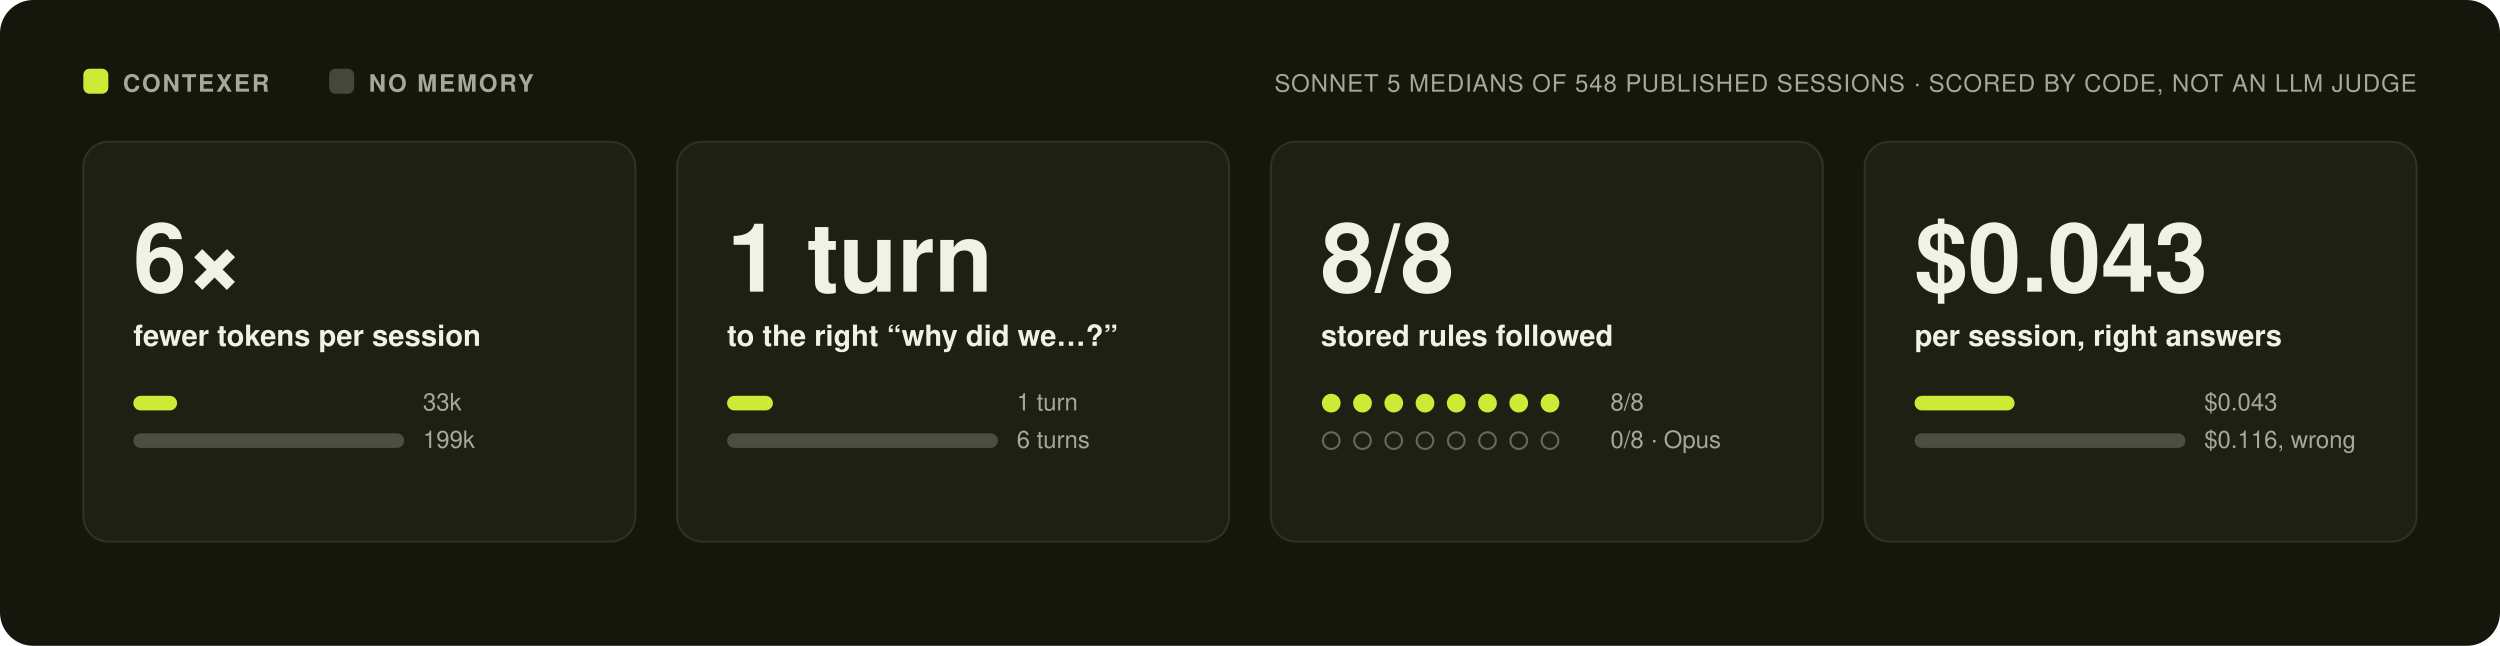
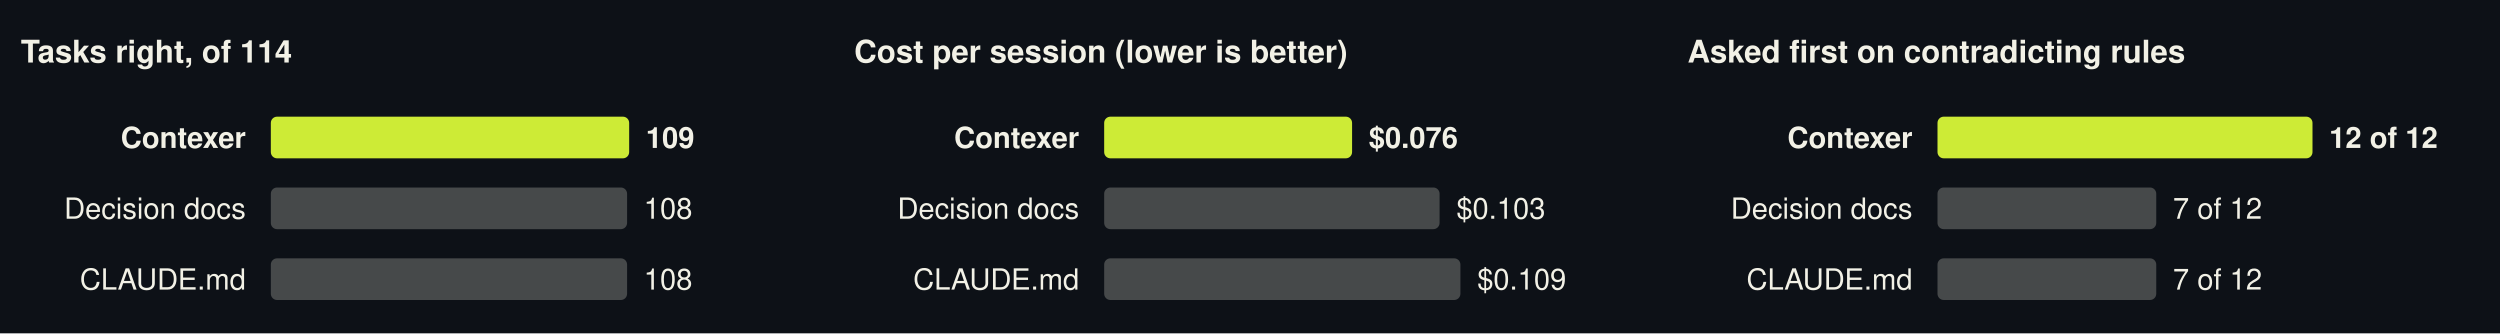
- <svg xmlns="http://www.w3.org/2000/svg" width="1200" height="310" viewBox="0 0 1200 310" role="img" aria-label="Benchmarks, medians across 548 published sessions, Contexer vs no memory: 6 times fewer tokens per session (32,804 vs 198,864); right answer in 1 turn vs 6; 8 of 8 stored rules followed (Sonnet 5) vs 0 of 8 (Opus); $0.043 per session vs $0.116">
-   <rect width="1200" height="310" rx="16" fill="#15170D" />
+ <svg xmlns="http://www.w3.org/2000/svg" width="1200" height="160" viewBox="0 0 1200 160" role="img" aria-label="Adoption benchmark at 150 team rules, Claude Sonnet 5.5. Tasks right out of 114: Contexer 109, decision docs 108, CLAUDE.md 108. Cost per session: Contexer $0.076, decision docs $0.103, CLAUDE.md $0.109. Asked before coding on contradicting rules: Contexer 12 of 12, decision docs 7 of 12, CLAUDE.md 7 of 12.">
+   <rect width="1200" height="160" fill="#0D1117" />
  <g font-family="-apple-system, 'SF Pro Text', 'Segoe UI', Helvetica, Arial, sans-serif">
-     <rect x="40" y="33" width="12" height="12" rx="3" fill="#CDEB36" />
-     <text x="59" y="44" font-size="11.5" font-weight="600" letter-spacing="0.08em" fill="#A6A899">CONTEXER</text>
-     <rect x="158" y="33" width="12" height="12" rx="3" fill="#F2F1E6" fill-opacity="0.22" />
-     <text x="177" y="44" font-size="11.5" font-weight="600" letter-spacing="0.08em" fill="#A6A899">NO MEMORY</text>
-     <text x="1160" y="44" text-anchor="end" font-size="11.5" letter-spacing="0.04em" fill="#A6A899">SONNET 5 MEDIANS OF 548 PUBLISHED SESSIONS · SCORED BY CODE, NOT AN LLM JUDGE</text>
-     <rect x="40" y="68" width="265" height="192" rx="12" fill="#1D2013" stroke="#F2F1E6" stroke-opacity="0.1" />
-     <text x="64" y="140" font-size="46" font-weight="800" fill="#F2F1E6" style="font-variant-numeric: tabular-nums">6×</text>
-     <text x="64" y="166" font-size="14" font-weight="600" fill="#F2F1E6">fewer tokens per session</text>
-     <rect x="64" y="190" width="21" height="7" rx="3.5" fill="#CDEB36" />
-     <text x="203" y="197" font-size="11.5" fill="#A6A899" style="font-variant-numeric: tabular-nums">33k</text>
-     <rect x="64" y="208" width="130" height="7" rx="3.5" fill="#F2F1E6" fill-opacity="0.22" />
-     <text x="203" y="215" font-size="11.5" fill="#A6A899" style="font-variant-numeric: tabular-nums">199k</text>
-     <rect x="325" y="68" width="265" height="192" rx="12" fill="#1D2013" stroke="#F2F1E6" stroke-opacity="0.1" />
-     <text x="349" y="140" font-size="46" font-weight="800" fill="#F2F1E6" style="font-variant-numeric: tabular-nums">1 turn</text>
-     <text x="349" y="166" font-size="14" font-weight="600" fill="#F2F1E6">to the right “why did we…?”</text>
-     <rect x="349" y="190" width="22" height="7" rx="3.5" fill="#CDEB36" />
-     <text x="488" y="197" font-size="11.5" fill="#A6A899" style="font-variant-numeric: tabular-nums">1 turn</text>
-     <rect x="349" y="208" width="130" height="7" rx="3.5" fill="#F2F1E6" fill-opacity="0.22" />
-     <text x="488" y="215" font-size="11.5" fill="#A6A899" style="font-variant-numeric: tabular-nums">6 turns</text>
-     <rect x="610" y="68" width="265" height="192" rx="12" fill="#1D2013" stroke="#F2F1E6" stroke-opacity="0.1" />
-     <text x="634" y="140" font-size="46" font-weight="800" fill="#F2F1E6" style="font-variant-numeric: tabular-nums">8/8</text>
-     <text x="634" y="166" font-size="14" font-weight="600" fill="#F2F1E6">stored rules followed</text>
-     <g fill="#CDEB36">
-       <circle cx="639" cy="193.5" r="4.5" />
-       <circle cx="654" cy="193.5" r="4.5" />
-       <circle cx="669" cy="193.5" r="4.5" />
-       <circle cx="684" cy="193.5" r="4.5" />
-       <circle cx="699" cy="193.5" r="4.5" />
-       <circle cx="714" cy="193.5" r="4.5" />
-       <circle cx="729" cy="193.5" r="4.5" />
-       <circle cx="744" cy="193.5" r="4.5" />
-     </g>
-     <text x="773" y="197" font-size="11.5" fill="#A6A899" style="font-variant-numeric: tabular-nums">8/8</text>
-     <g fill="none" stroke="#F2F1E6" stroke-opacity="0.35">
-       <circle cx="639" cy="211.5" r="4" />
-       <circle cx="654" cy="211.5" r="4" />
-       <circle cx="669" cy="211.5" r="4" />
-       <circle cx="684" cy="211.5" r="4" />
-       <circle cx="699" cy="211.5" r="4" />
-       <circle cx="714" cy="211.5" r="4" />
-       <circle cx="729" cy="211.5" r="4" />
-       <circle cx="744" cy="211.5" r="4" />
-     </g>
-     <text x="773" y="215" font-size="11.5" fill="#A6A899" style="font-variant-numeric: tabular-nums">0/8 · Opus</text>
-     <rect x="895" y="68" width="265" height="192" rx="12" fill="#1D2013" stroke="#F2F1E6" stroke-opacity="0.1" />
-     <text x="919" y="140" font-size="46" font-weight="800" fill="#F2F1E6" style="font-variant-numeric: tabular-nums">$0.043</text>
-     <text x="919" y="166" font-size="14" font-weight="600" fill="#F2F1E6">per session, right answers</text>
-     <rect x="919" y="190" width="48" height="7" rx="3.5" fill="#CDEB36" />
-     <text x="1058" y="197" font-size="11.5" fill="#A6A899" style="font-variant-numeric: tabular-nums">$0.043</text>
-     <rect x="919" y="208" width="130" height="7" rx="3.5" fill="#F2F1E6" fill-opacity="0.22" />
-     <text x="1058" y="215" font-size="11.5" fill="#A6A899" style="font-variant-numeric: tabular-nums">$0.116, wrong</text>
+     <text x="10" y="30" font-size="15" font-weight="700" fill="#F2F1E6">Tasks right, of 114</text>
+     <text x="118" y="71" text-anchor="end" font-size="14" font-weight="700" fill="#F2F1E6">Contexer</text>
+     <rect x="130" y="56" width="172" height="20" rx="3" fill="#CDEB36" />
+     <text x="310" y="71" font-size="14" font-weight="700" fill="#F2F1E6" style="font-variant-numeric: tabular-nums">109</text>
+     <text x="118" y="105" text-anchor="end" font-size="14" font-weight="400" fill="#F2F1E6">Decision docs</text>
+     <rect x="130" y="90" width="171" height="20" rx="3" fill="#F2F1E6" fill-opacity="0.25" />
+     <text x="309" y="105" font-size="14" font-weight="400" fill="#F2F1E6" style="font-variant-numeric: tabular-nums">108</text>
+     <text x="118" y="139" text-anchor="end" font-size="14" font-weight="400" fill="#F2F1E6">CLAUDE.md</text>
+     <rect x="130" y="124" width="171" height="20" rx="3" fill="#F2F1E6" fill-opacity="0.25" />
+     <text x="309" y="139" font-size="14" font-weight="400" fill="#F2F1E6" style="font-variant-numeric: tabular-nums">108</text>
+     <text x="410" y="30" font-size="15" font-weight="700" fill="#F2F1E6">Cost per session (lower is better)</text>
+     <text x="518" y="71" text-anchor="end" font-size="14" font-weight="700" fill="#F2F1E6">Contexer</text>
+     <rect x="530" y="56" width="119" height="20" rx="3" fill="#CDEB36" />
+     <text x="657" y="71" font-size="14" font-weight="700" fill="#F2F1E6" style="font-variant-numeric: tabular-nums">$0.076</text>
+     <text x="518" y="105" text-anchor="end" font-size="14" font-weight="400" fill="#F2F1E6">Decision docs</text>
+     <rect x="530" y="90" width="161" height="20" rx="3" fill="#F2F1E6" fill-opacity="0.25" />
+     <text x="699" y="105" font-size="14" font-weight="400" fill="#F2F1E6" style="font-variant-numeric: tabular-nums">$0.103</text>
+     <text x="518" y="139" text-anchor="end" font-size="14" font-weight="400" fill="#F2F1E6">CLAUDE.md</text>
+     <rect x="530" y="124" width="171" height="20" rx="3" fill="#F2F1E6" fill-opacity="0.25" />
+     <text x="709" y="139" font-size="14" font-weight="400" fill="#F2F1E6" style="font-variant-numeric: tabular-nums">$0.109</text>
+     <text x="810" y="30" font-size="15" font-weight="700" fill="#F2F1E6">Asked first on contradicting rules</text>
+     <text x="918" y="71" text-anchor="end" font-size="14" font-weight="700" fill="#F2F1E6">Contexer</text>
+     <rect x="930" y="56" width="180" height="20" rx="3" fill="#CDEB36" />
+     <text x="1118" y="71" font-size="14" font-weight="700" fill="#F2F1E6" style="font-variant-numeric: tabular-nums">12 of 12</text>
+     <text x="918" y="105" text-anchor="end" font-size="14" font-weight="400" fill="#F2F1E6">Decision docs</text>
+     <rect x="930" y="90" width="105" height="20" rx="3" fill="#F2F1E6" fill-opacity="0.25" />
+     <text x="1043" y="105" font-size="14" font-weight="400" fill="#F2F1E6" style="font-variant-numeric: tabular-nums">7 of 12</text>
+     <text x="918" y="139" text-anchor="end" font-size="14" font-weight="400" fill="#F2F1E6">CLAUDE.md</text>
+     <rect x="930" y="124" width="105" height="20" rx="3" fill="#F2F1E6" fill-opacity="0.25" />
+     <text x="1043" y="139" font-size="14" font-weight="400" fill="#F2F1E6" style="font-variant-numeric: tabular-nums">7 of 12</text>
  </g>
</svg>
